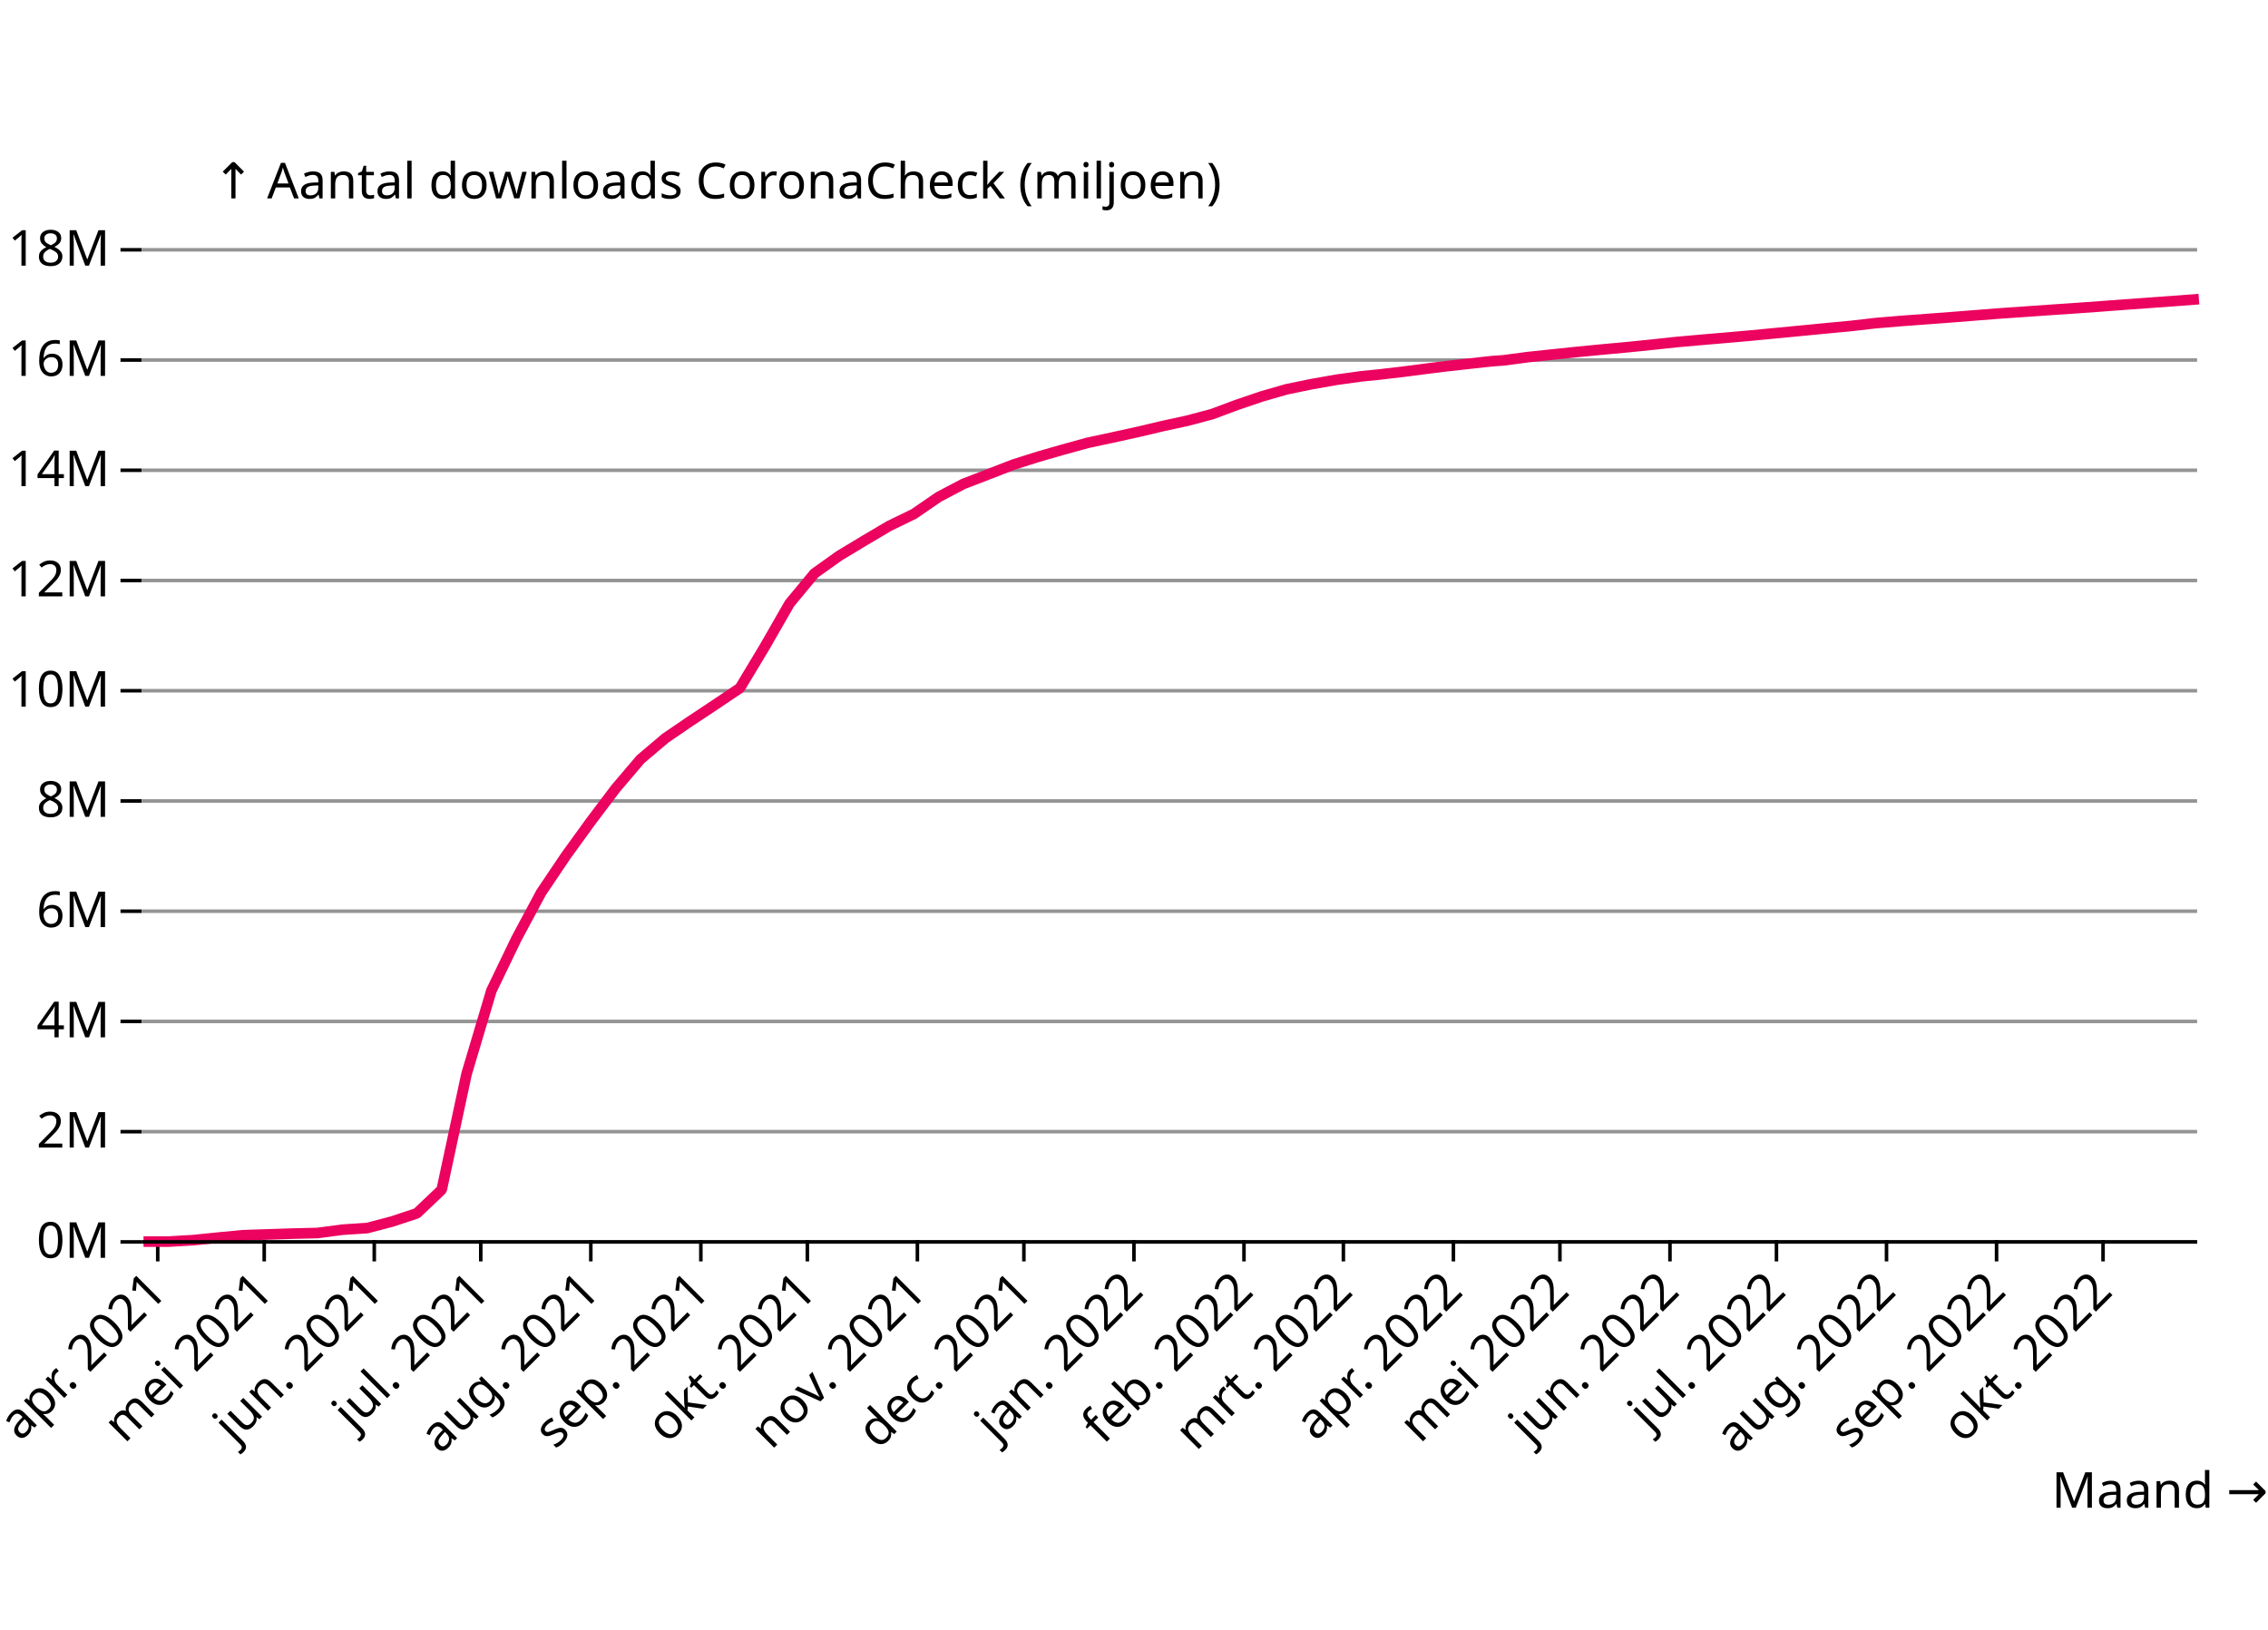
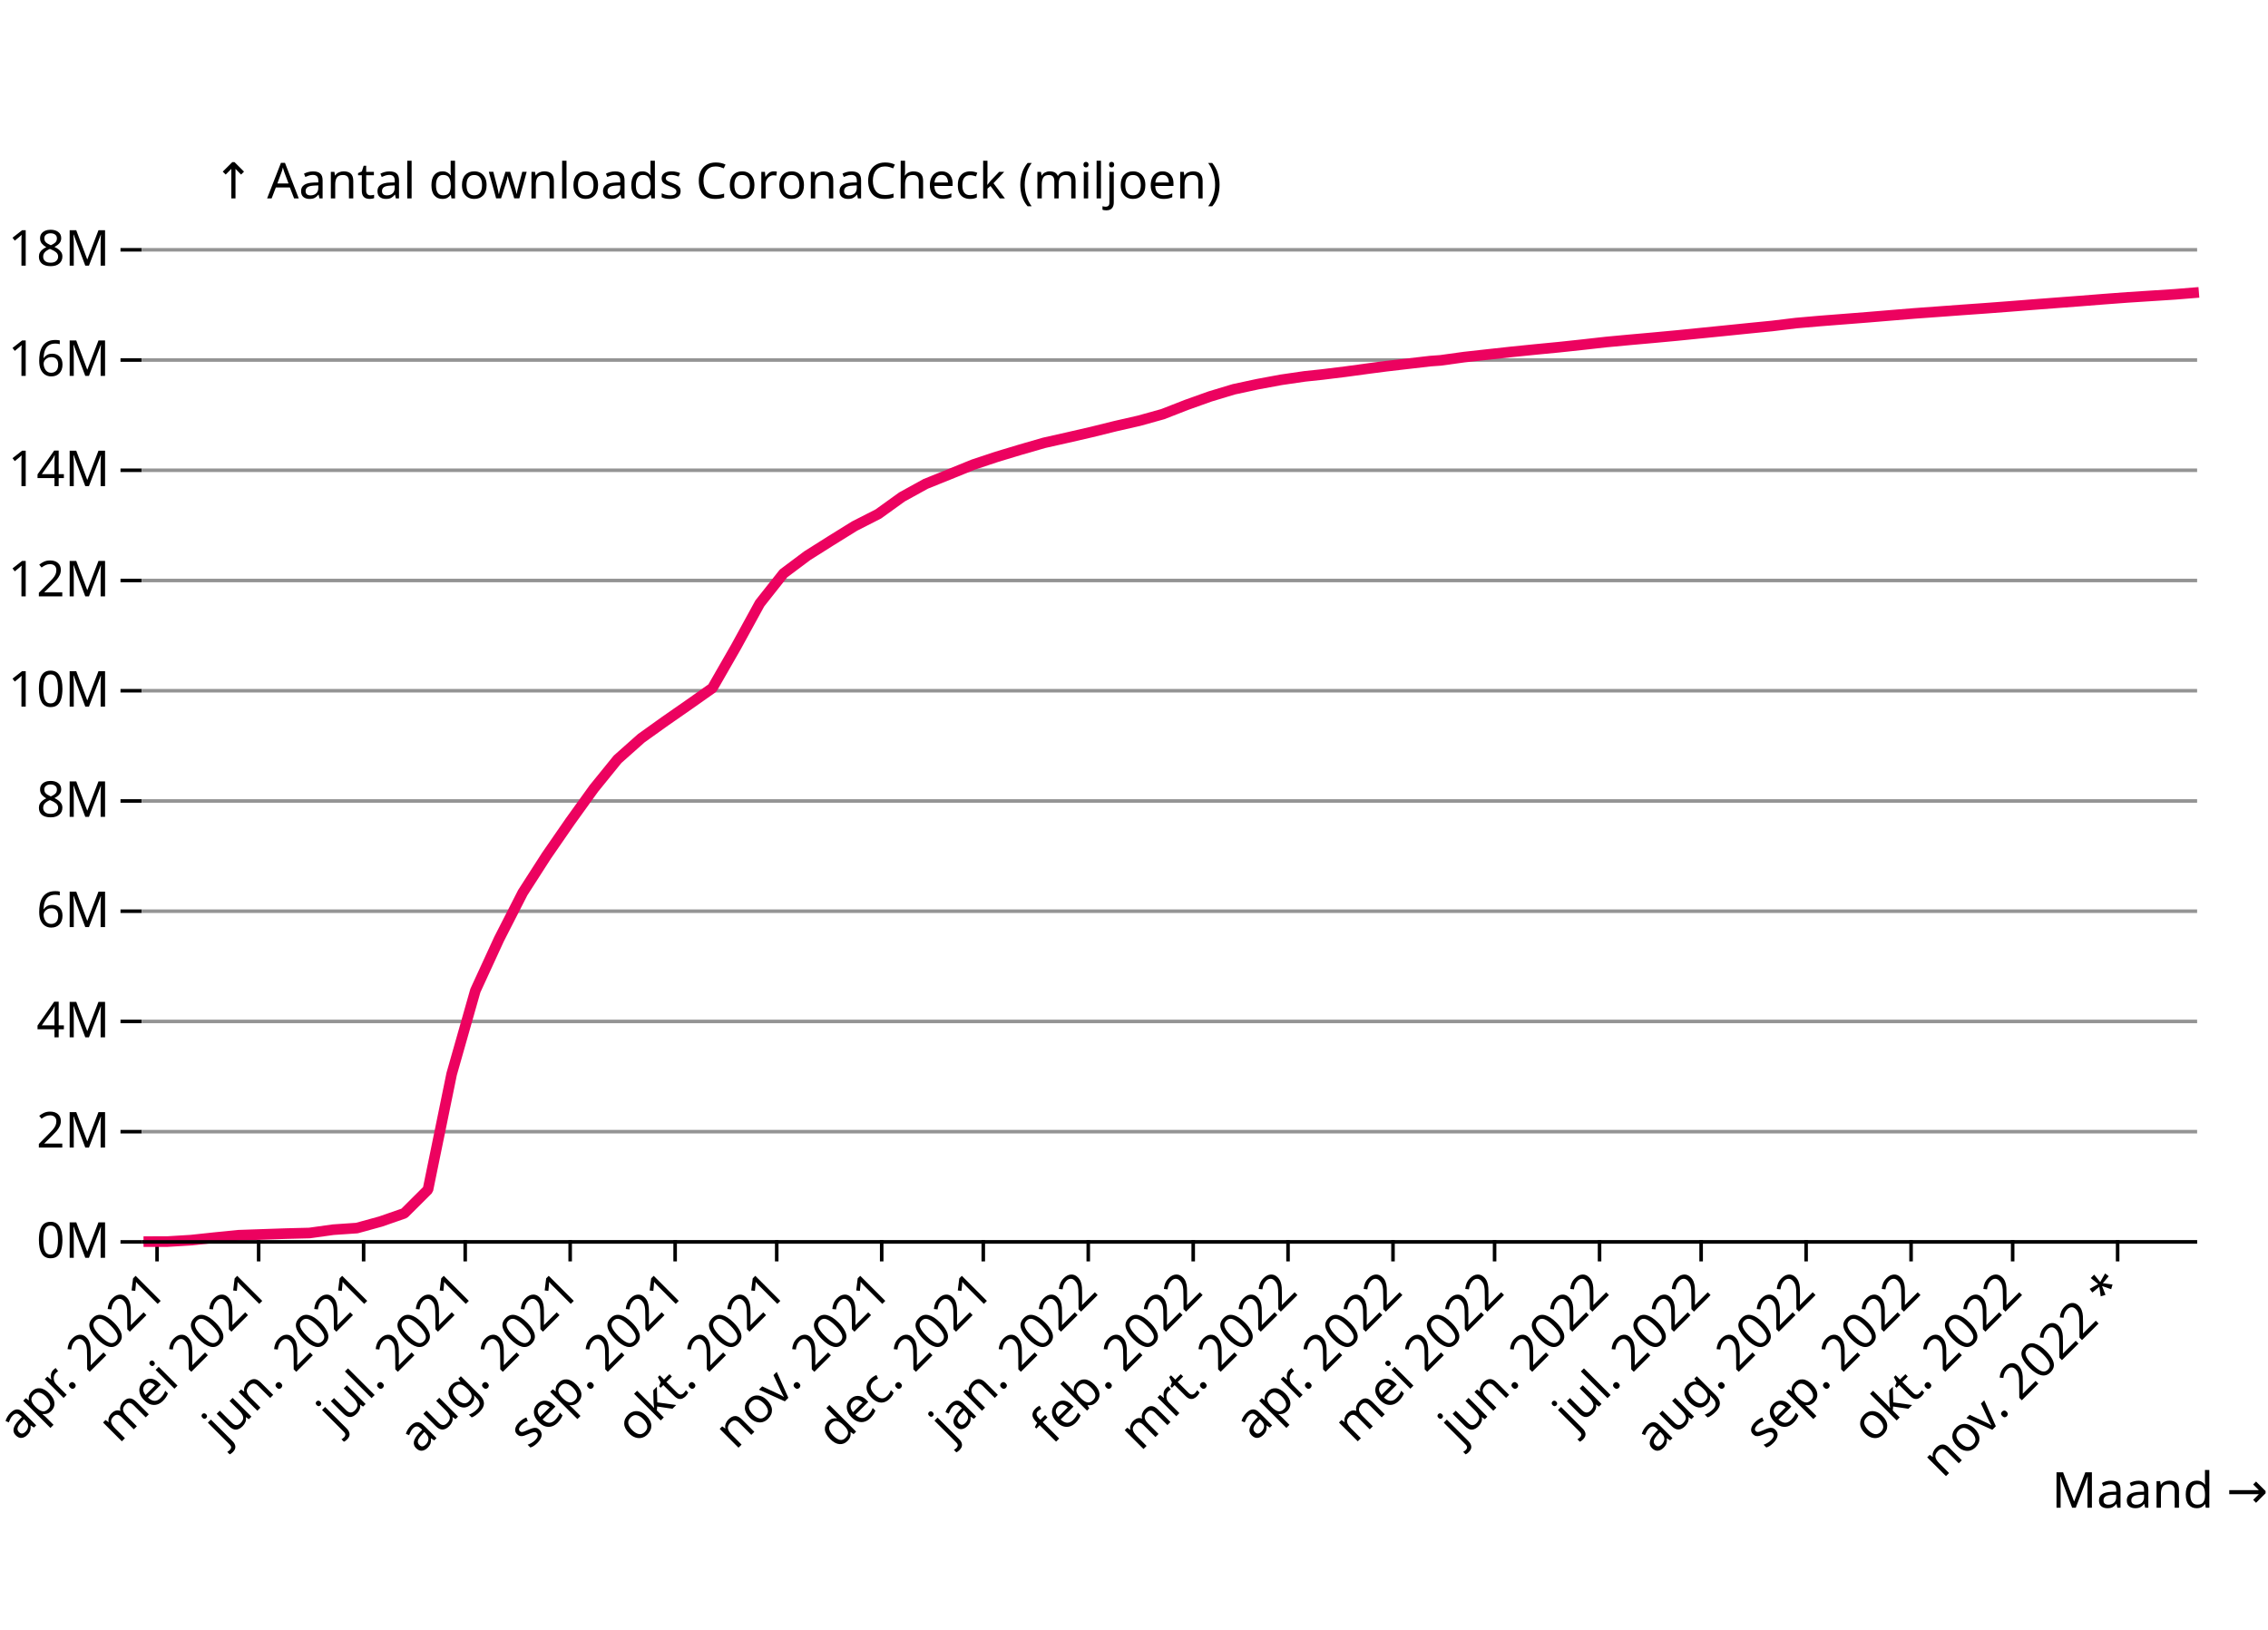
<svg xmlns="http://www.w3.org/2000/svg" class="plot" fill="currentColor" text-anchor="middle" width="640" height="460" viewBox="0 0 640 400" style="font-family: 'RO Sans', sans-serif; font-size: 14px;">
  <style>
        line[stroke-opacity] {
            stroke-opacity: 1;
            stroke: #949494;
        }
</style>
  <g transform="translate(40,0)" fill="none" text-anchor="end">
    <g class="tick" opacity="1" transform="translate(0,320.5)">
      <line stroke="currentColor" x2="-6" />
      <line stroke="currentColor" x2="580" stroke-opacity="0.1" />
      <text fill="currentColor" x="-9" dy="0.32em">0M</text>
    </g>
    <g class="tick" opacity="1" transform="translate(0,289.3889)">
      <line stroke="currentColor" x2="-6" />
      <line stroke="currentColor" x2="580" stroke-opacity="0.1" />
      <text fill="currentColor" x="-9" dy="0.32em">2M</text>
    </g>
    <g class="tick" opacity="1" transform="translate(0,258.2778)">
      <line stroke="currentColor" x2="-6" />
      <line stroke="currentColor" x2="580" stroke-opacity="0.1" />
      <text fill="currentColor" x="-9" dy="0.32em">4M</text>
    </g>
    <g class="tick" opacity="1" transform="translate(0,227.1667)">
      <line stroke="currentColor" x2="-6" />
      <line stroke="currentColor" x2="580" stroke-opacity="0.1" />
      <text fill="currentColor" x="-9" dy="0.32em">6M</text>
    </g>
    <g class="tick" opacity="1" transform="translate(0,196.0556)">
      <line stroke="currentColor" x2="-6" />
      <line stroke="currentColor" x2="580" stroke-opacity="0.1" />
      <text fill="currentColor" x="-9" dy="0.32em">8M</text>
    </g>
    <g class="tick" opacity="1" transform="translate(0,164.9444)">
      <line stroke="currentColor" x2="-6" />
      <line stroke="currentColor" x2="580" stroke-opacity="0.1" />
      <text fill="currentColor" x="-9" dy="0.32em">10M</text>
    </g>
    <g class="tick" opacity="1" transform="translate(0,133.8333)">
      <line stroke="currentColor" x2="-6" />
      <line stroke="currentColor" x2="580" stroke-opacity="0.1" />
      <text fill="currentColor" x="-9" dy="0.32em">12M</text>
    </g>
    <g class="tick" opacity="1" transform="translate(0,102.7222)">
      <line stroke="currentColor" x2="-6" />
      <line stroke="currentColor" x2="580" stroke-opacity="0.1" />
      <text fill="currentColor" x="-9" dy="0.32em">14M</text>
    </g>
    <g class="tick" opacity="1" transform="translate(0,71.61111)">
      <line stroke="currentColor" x2="-6" />
      <line stroke="currentColor" x2="580" stroke-opacity="0.1" />
      <text fill="currentColor" x="-9" dy="0.32em">16M</text>
    </g>
    <g class="tick" opacity="1" transform="translate(0,40.5)">
      <line stroke="currentColor" x2="-6" />
      <line stroke="currentColor" x2="580" stroke-opacity="0.1" />
      <text fill="currentColor" x="-9" dy="0.32em">18M</text>
    </g>
    <text fill="currentColor" transform="translate(20,40)" dy="-1em" text-anchor="start">↑ Aantal downloads CoronaCheck (miljoen)</text>
  </g>
  <g transform="translate(0,320)" fill="none" text-anchor="middle">
-     <g class="tick" opacity="1" transform="translate(44.50691,0)">
+     <g class="tick" opacity="1" transform="translate(44.32208,0)">
      <line stroke="currentColor" y2="6" />
      <text fill="currentColor" dy="0.32em" transform="translate(0, 11.82843) rotate(-45)" text-anchor="end">apr. 2021</text>
    </g>
-     <g class="tick" opacity="1" transform="translate(74.55872,0)">
+     <g class="tick" opacity="1" transform="translate(72.98764,0)">
      <line stroke="currentColor" y2="6" />
      <text fill="currentColor" dy="0.32em" transform="translate(0, 11.82843) rotate(-45)" text-anchor="end">mei 2021</text>
    </g>
-     <g class="tick" opacity="1" transform="translate(105.6123,0)">
+     <g class="tick" opacity="1" transform="translate(102.6087,0)">
      <line stroke="currentColor" y2="6" />
      <text fill="currentColor" dy="0.32em" transform="translate(0, 11.82843) rotate(-45)" text-anchor="end">jun. 2021</text>
    </g>
-     <g class="tick" opacity="1" transform="translate(135.6641,0)">
+     <g class="tick" opacity="1" transform="translate(131.2743,0)">
      <line stroke="currentColor" y2="6" />
      <text fill="currentColor" dy="0.32em" transform="translate(0, 11.82843) rotate(-45)" text-anchor="end">jul. 2021</text>
    </g>
-     <g class="tick" opacity="1" transform="translate(166.7176,0)">
+     <g class="tick" opacity="1" transform="translate(160.8954,0)">
      <line stroke="currentColor" y2="6" />
      <text fill="currentColor" dy="0.32em" transform="translate(0, 11.82843) rotate(-45)" text-anchor="end">aug. 2021</text>
    </g>
-     <g class="tick" opacity="1" transform="translate(197.7712,0)">
+     <g class="tick" opacity="1" transform="translate(190.5165,0)">
      <line stroke="currentColor" y2="6" />
      <text fill="currentColor" dy="0.32em" transform="translate(0, 11.82843) rotate(-45)" text-anchor="end">sep. 2021</text>
    </g>
-     <g class="tick" opacity="1" transform="translate(227.823,0)">
+     <g class="tick" opacity="1" transform="translate(219.182,0)">
      <line stroke="currentColor" y2="6" />
      <text fill="currentColor" dy="0.32em" transform="translate(0, 11.82843) rotate(-45)" text-anchor="end">okt. 2021</text>
    </g>
-     <g class="tick" opacity="1" transform="translate(258.8765,0)">
+     <g class="tick" opacity="1" transform="translate(248.8031,0)">
      <line stroke="currentColor" y2="6" />
      <text fill="currentColor" dy="0.32em" transform="translate(0, 11.82843) rotate(-45)" text-anchor="end">nov. 2021</text>
    </g>
-     <g class="tick" opacity="1" transform="translate(288.9283,0)">
+     <g class="tick" opacity="1" transform="translate(277.4687,0)">
      <line stroke="currentColor" y2="6" />
      <text fill="currentColor" dy="0.32em" transform="translate(0, 11.82843) rotate(-45)" text-anchor="end">dec. 2021</text>
    </g>
-     <g class="tick" opacity="1" transform="translate(319.9819,0)">
+     <g class="tick" opacity="1" transform="translate(307.0898,0)">
      <line stroke="currentColor" y2="6" />
      <text fill="currentColor" dy="0.32em" transform="translate(0, 11.82843) rotate(-45)" text-anchor="end">jan. 2022</text>
    </g>
-     <g class="tick" opacity="1" transform="translate(351.0354,0)">
+     <g class="tick" opacity="1" transform="translate(336.7109,0)">
      <line stroke="currentColor" y2="6" />
      <text fill="currentColor" dy="0.32em" transform="translate(0, 11.82843) rotate(-45)" text-anchor="end">feb. 2022</text>
    </g>
-     <g class="tick" opacity="1" transform="translate(379.0838,0)">
+     <g class="tick" opacity="1" transform="translate(363.4654,0)">
      <line stroke="currentColor" y2="6" />
      <text fill="currentColor" dy="0.32em" transform="translate(0, 11.82843) rotate(-45)" text-anchor="end">mrt. 2022</text>
    </g>
-     <g class="tick" opacity="1" transform="translate(410.1373,0)">
+     <g class="tick" opacity="1" transform="translate(393.0865,0)">
      <line stroke="currentColor" y2="6" />
      <text fill="currentColor" dy="0.32em" transform="translate(0, 11.82843) rotate(-45)" text-anchor="end">apr. 2022</text>
    </g>
-     <g class="tick" opacity="1" transform="translate(440.1891,0)">
+     <g class="tick" opacity="1" transform="translate(421.7521,0)">
      <line stroke="currentColor" y2="6" />
      <text fill="currentColor" dy="0.32em" transform="translate(0, 11.82843) rotate(-45)" text-anchor="end">mei 2022</text>
    </g>
-     <g class="tick" opacity="1" transform="translate(471.2427,0)">
+     <g class="tick" opacity="1" transform="translate(451.3731,0)">
      <line stroke="currentColor" y2="6" />
      <text fill="currentColor" dy="0.32em" transform="translate(0, 11.82843) rotate(-45)" text-anchor="end">jun. 2022</text>
    </g>
-     <g class="tick" opacity="1" transform="translate(501.2945,0)">
+     <g class="tick" opacity="1" transform="translate(480.0387,0)">
      <line stroke="currentColor" y2="6" />
      <text fill="currentColor" dy="0.32em" transform="translate(0, 11.82843) rotate(-45)" text-anchor="end">jul. 2022</text>
    </g>
-     <g class="tick" opacity="1" transform="translate(532.348,0)">
+     <g class="tick" opacity="1" transform="translate(509.6598,0)">
      <line stroke="currentColor" y2="6" />
      <text fill="currentColor" dy="0.32em" transform="translate(0, 11.82843) rotate(-45)" text-anchor="end">aug. 2022</text>
    </g>
-     <g class="tick" opacity="1" transform="translate(563.4016,0)">
+     <g class="tick" opacity="1" transform="translate(539.2809,0)">
      <line stroke="currentColor" y2="6" />
      <text fill="currentColor" dy="0.32em" transform="translate(0, 11.82843) rotate(-45)" text-anchor="end">sep. 2022</text>
    </g>
-     <g class="tick" opacity="1" transform="translate(593.4534,0)">
+     <g class="tick" opacity="1" transform="translate(567.9465,0)">
      <line stroke="currentColor" y2="6" />
      <text fill="currentColor" dy="0.32em" transform="translate(0, 11.82843) rotate(-45)" text-anchor="end">okt. 2022</text>
+     </g>
+     <g class="tick" opacity="1" transform="translate(597.5675,0)">
+       <line stroke="currentColor" y2="6" />
+       <text fill="currentColor" dy="0.32em" transform="translate(0, 11.82843) rotate(-45)" text-anchor="end">nov. 2022 *</text>
    </g>
    <text fill="currentColor" transform="translate(640,80)" dy="-0.32em" text-anchor="end">Maand →</text>
  </g>
  <g fill="none" stroke="#ec025f" stroke-width="3" stroke-miterlimit="1" transform="translate(0.5,0.5)">
-     <path d="M40,319.923L47.012,319.914L54.024,319.505L61.036,318.793L68.048,318.12L75.06,317.889L82.073,317.659L89.085,317.489L96.097,316.554L103.109,316.096L110.121,314.256L117.133,311.932L124.145,305.265L131.157,272.614L138.169,249.082L145.181,234.526L152.193,221.424L159.206,211.008L166.218,201.329L173.23,192.031L180.242,183.789L187.254,177.844L194.266,173.061L201.278,168.409L208.29,163.693L215.302,152.027L222.314,139.805L229.326,131.347L236.339,126.34L243.351,122.117L250.363,117.967L257.375,114.558L264.387,109.743L271.399,106.057L278.411,103.363L285.423,100.639L292.435,98.417L299.447,96.4L306.459,94.472L313.472,92.968L320.484,91.428L327.496,89.773L334.508,88.246L341.52,86.385L348.532,83.774L355.544,81.385L355.544,81.385L362.556,79.368L369.568,77.927L376.58,76.688L383.592,75.714L388.601,75.212L395.613,74.388L402.625,73.478L407.634,72.858L420.656,71.417L423.661,71.21L430.674,70.286L437.686,69.542L444.698,68.81L451.71,68.133L458.722,67.49L465.734,66.773L472.746,66.024L479.758,65.4L486.77,64.805L493.782,64.183L500.794,63.509L507.807,62.837L514.819,62.157L521.831,61.496L528.843,60.686L535.855,60.1L542.867,59.58L549.879,59.057L556.891,58.5L563.903,57.952L570.915,57.466L577.927,56.974L584.94,56.501L591.952,55.996L598.964,55.471L605.976,54.959L612.988,54.455L620,53.924" />
+     <path d="M40,319.923L46.689,319.914L53.377,319.505L60.066,318.793L66.755,318.12L73.443,317.889L80.132,317.659L86.82,317.489L93.509,316.554L100.198,316.096L106.886,314.256L113.575,311.932L120.264,305.265L126.952,272.614L133.641,249.082L140.329,234.526L147.018,221.424L153.707,211.008L160.395,201.329L167.084,192.031L173.773,183.789L180.461,177.844L187.15,173.061L193.839,168.409L200.527,163.693L207.216,152.027L213.904,139.805L220.593,131.347L227.282,126.34L233.97,122.117L240.659,117.967L247.348,114.558L254.036,109.743L260.725,106.057L267.414,103.363L274.102,100.639L280.791,98.417L287.479,96.4L294.168,94.472L300.857,92.968L307.545,91.428L314.234,89.773L320.923,88.246L327.611,86.385L334.3,83.774L340.988,81.385L340.988,81.385L347.677,79.368L354.366,77.927L361.054,76.688L367.743,75.714L372.521,75.212L379.209,74.388L385.898,73.478L390.675,72.858L403.097,71.417L405.964,71.21L412.652,70.286L419.341,69.542L426.03,68.81L432.718,68.133L439.407,67.49L446.096,66.773L452.784,66.024L459.473,65.4L466.161,64.805L472.85,64.183L479.539,63.509L486.227,62.837L492.916,62.157L499.605,61.496L506.293,60.686L512.982,60.1L519.671,59.58L526.359,59.057L533.048,58.5L539.736,57.952L546.425,57.466L553.114,56.974L559.802,56.501L566.491,55.996L573.18,55.471L579.868,54.959L586.557,54.455L593.245,53.924L599.934,53.427L606.623,52.996L613.311,52.562L620,52.016" />
  </g>
  <g stroke="currentColor" transform="translate(0,0.5)">
    <line x1="40" x2="620" y1="320" y2="320" />
  </g>
</svg>
